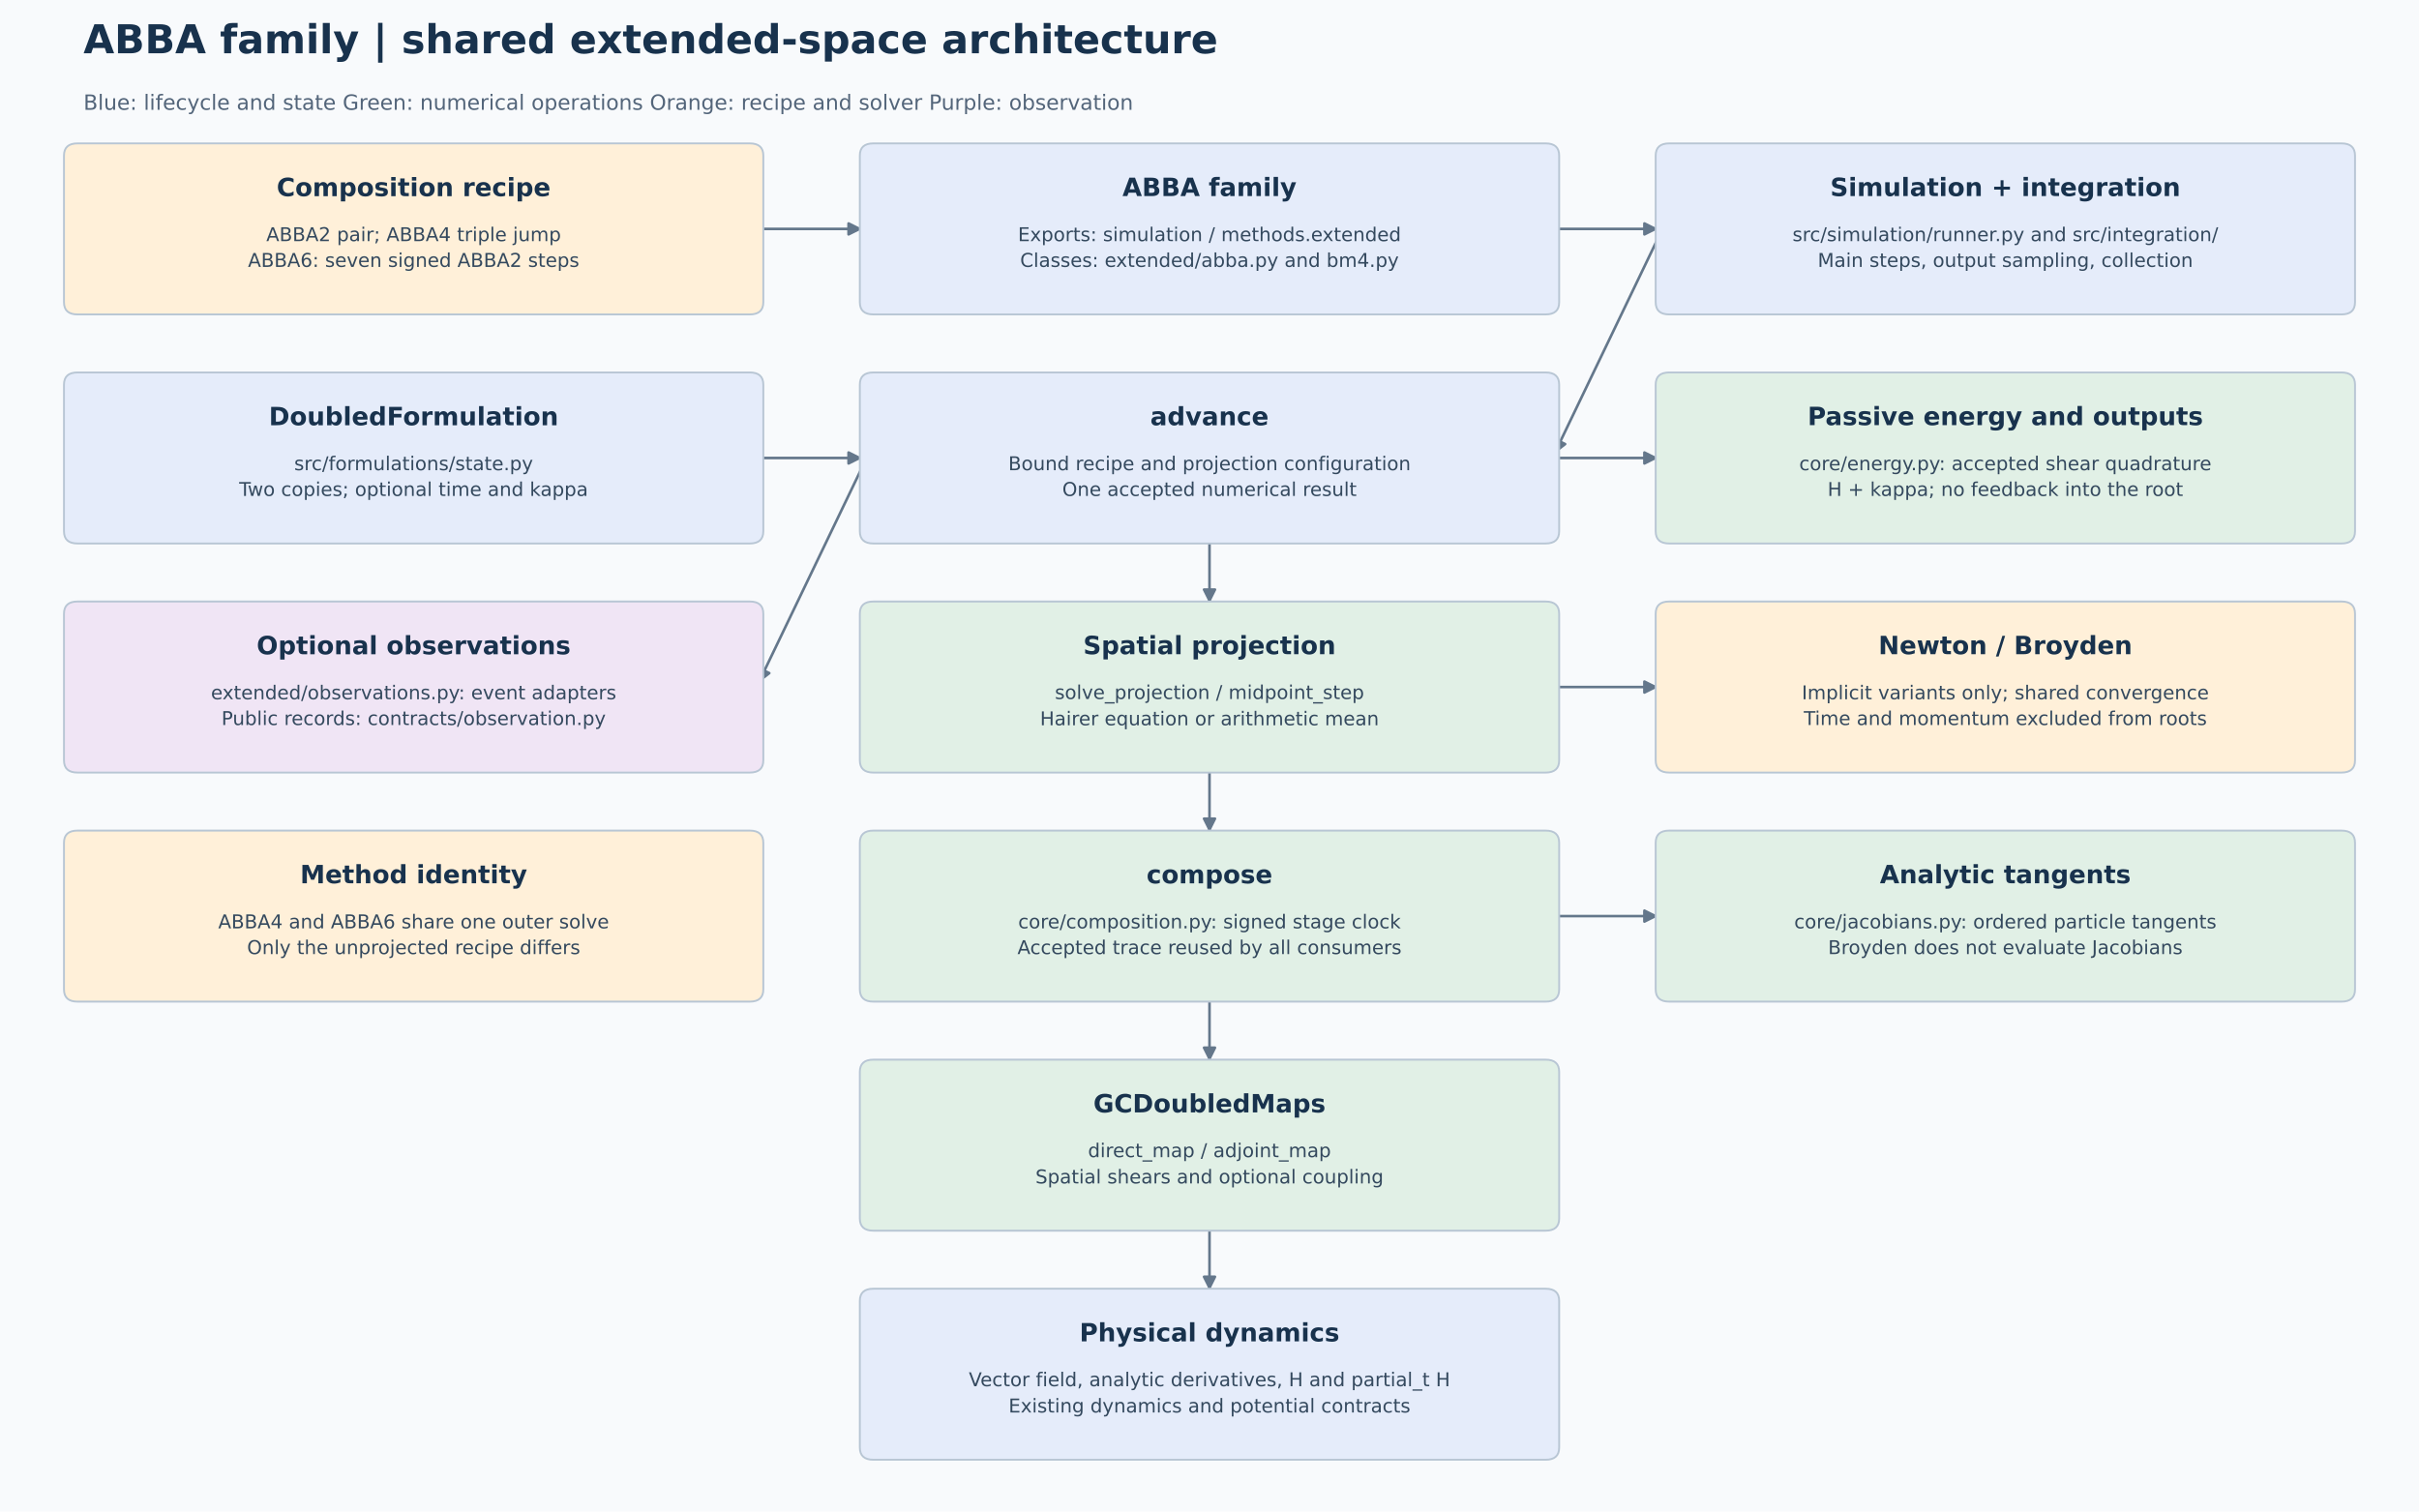
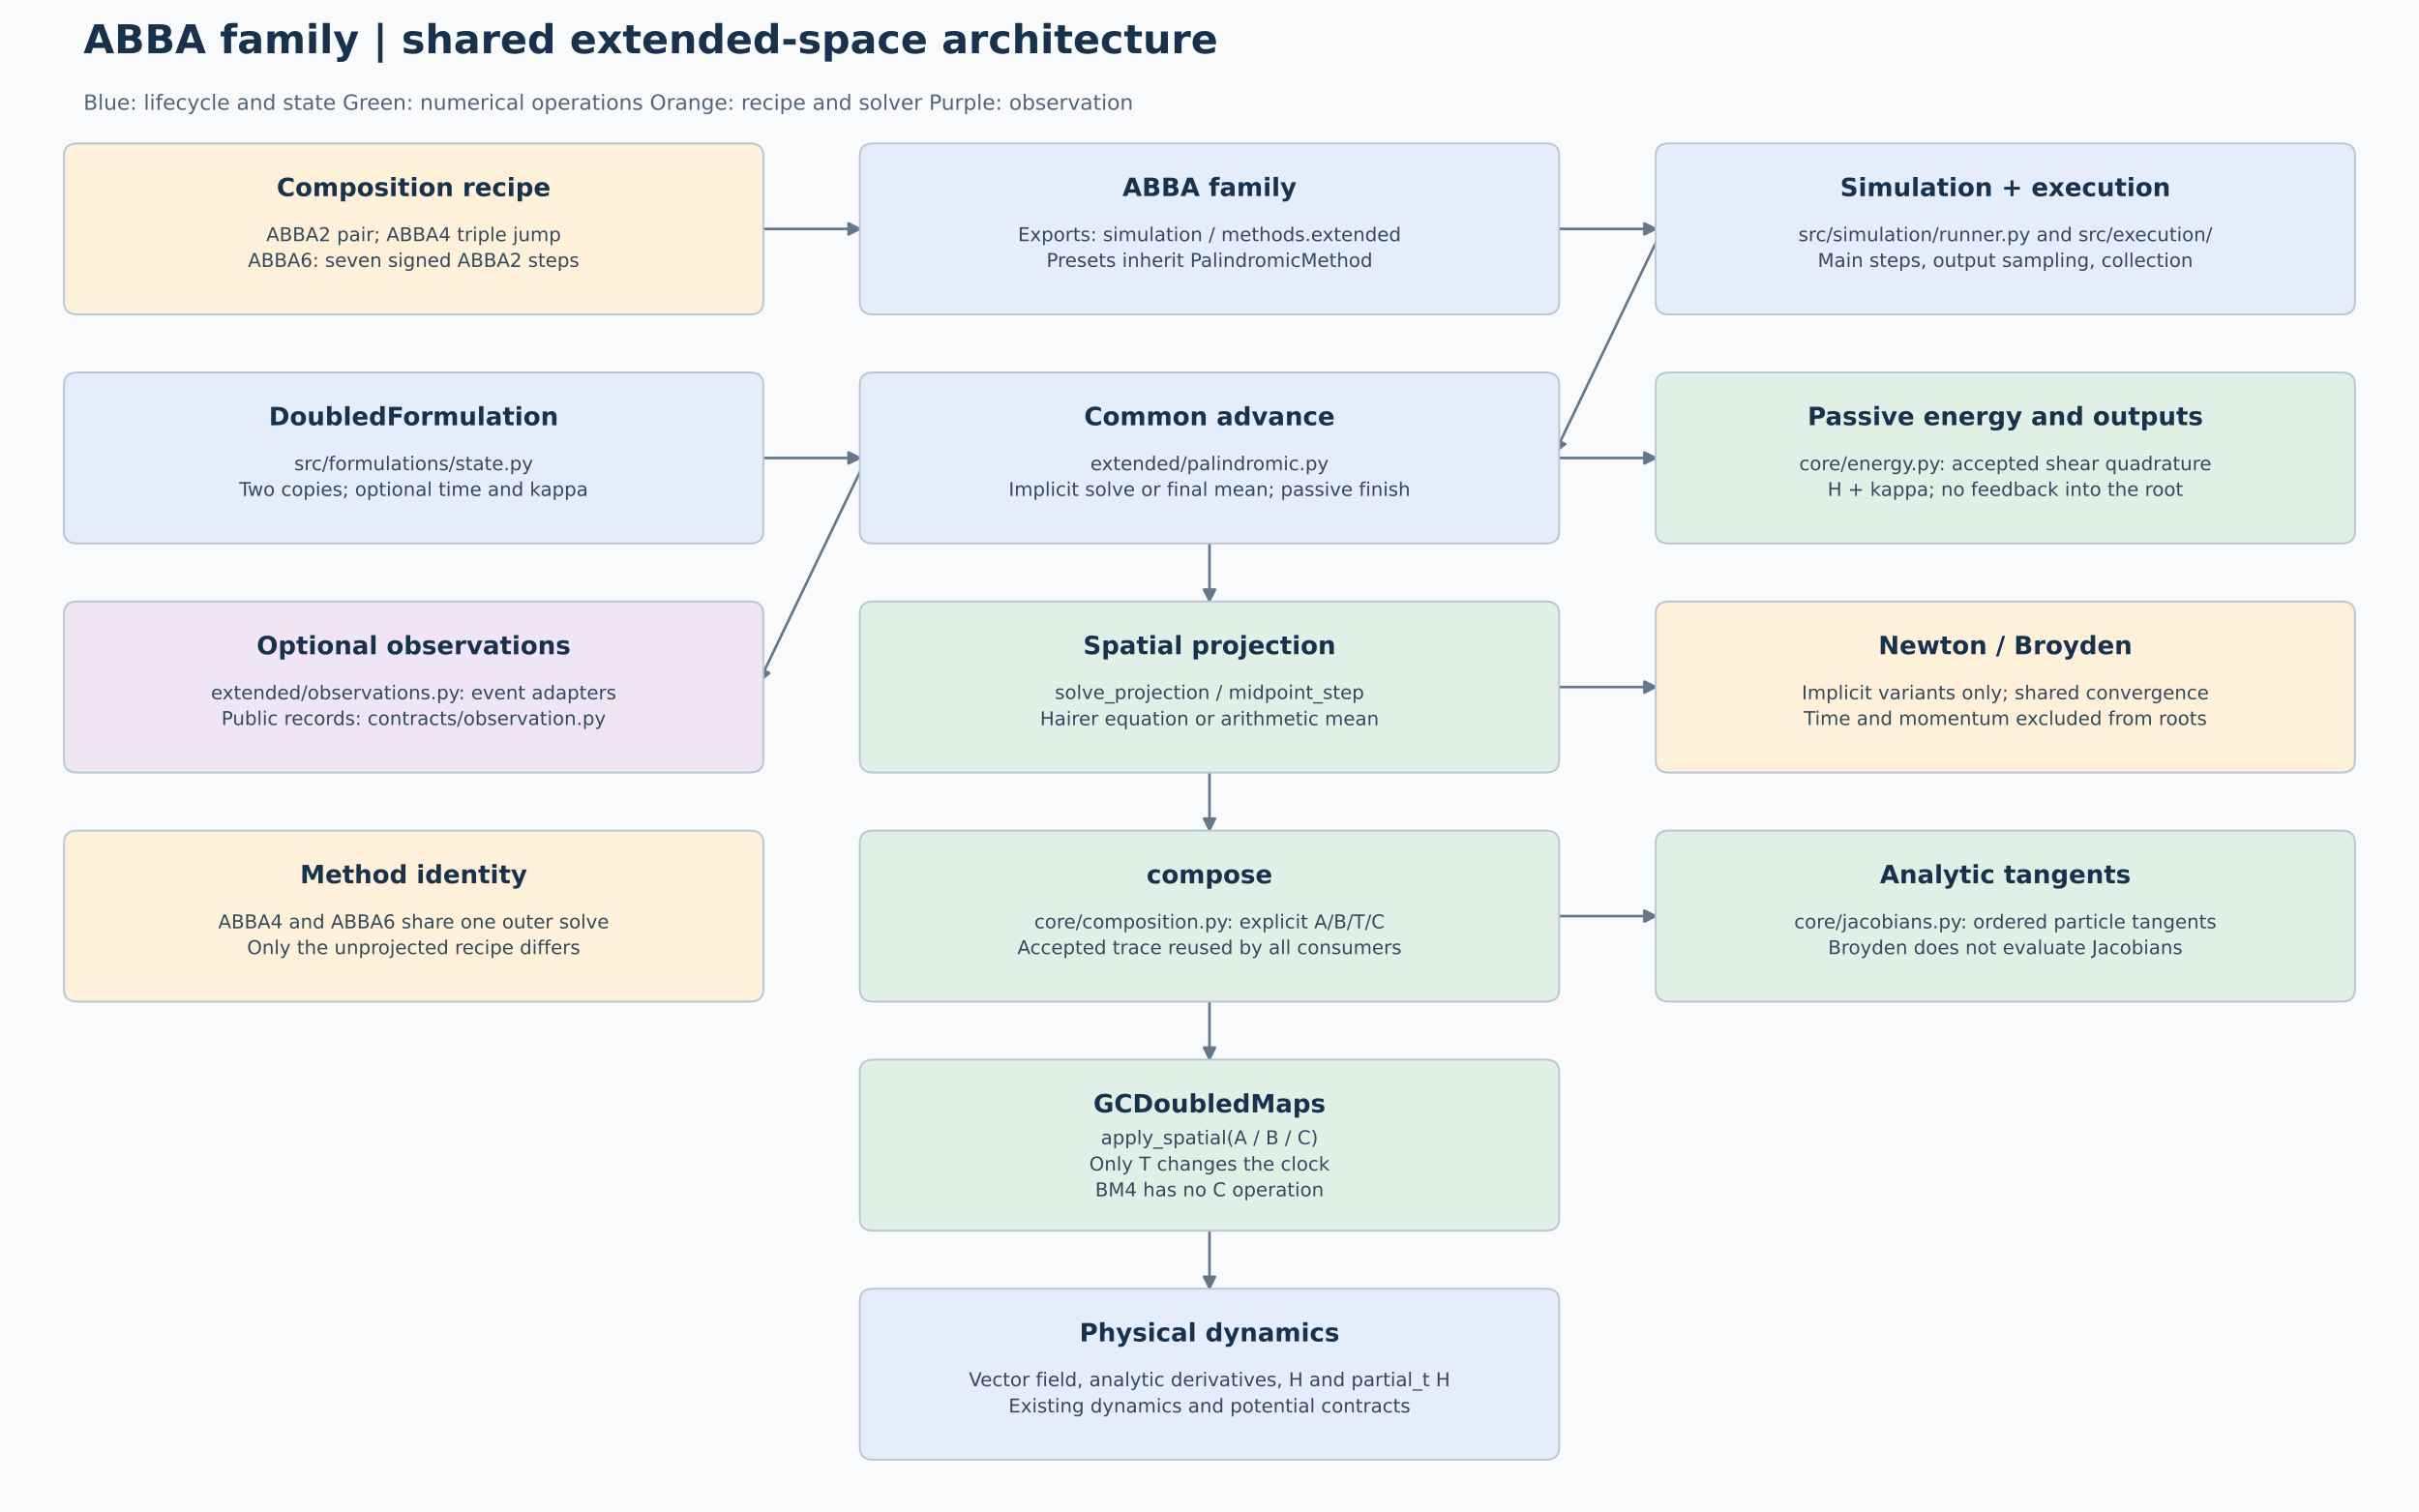
<svg xmlns="http://www.w3.org/2000/svg" width="1152pt" height="720pt" viewBox="0 0 1152 720" version="1.1">
  <defs>
    <style type="text/css">*{stroke-linejoin: round; stroke-linecap: butt}</style>
  </defs>
  <g id="figure_1">
    <g id="patch_1">
      <path d="M 0 720 L 1152 720 L 1152 0 L 0 0 z " style="fill: #f8fafc" />
    </g>
    <g id="axes_1">
      <g id="patch_2">
        <path d="M 362.288 109.039 Q 386.497 109.039 409.309 109.039 " clip-path="url(#pb098db616b)" style="fill: none; stroke: #64778b; stroke-width: 1.25; stroke-linecap: round" />
        <path d="M 404.109 106.439 L 409.309 109.039 L 404.109 111.639 z " clip-path="url(#pb098db616b)" style="fill: #64778b; stroke: #64778b; stroke-width: 1.25; stroke-linecap: round" />
      </g>
      <g id="patch_3">
        <path d="M 741.296 109.039 Q 765.505 109.039 788.317 109.039 " clip-path="url(#pb098db616b)" style="fill: none; stroke: #64778b; stroke-width: 1.25; stroke-linecap: round" />
        <path d="M 783.117 106.439 L 788.317 109.039 L 783.117 111.639 z " clip-path="url(#pb098db616b)" style="fill: #64778b; stroke: #64778b; stroke-width: 1.25; stroke-linecap: round" />
      </g>
      <g id="patch_4">
        <path d="M 790.847 110.841 Q 765.505 163.594 740.768 215.088 " clip-path="url(#pb098db616b)" style="fill: none; stroke: #64778b; stroke-width: 1.25; stroke-linecap: round" />
        <path d="M 745.363 211.527 L 740.768 215.088 L 740.676 209.275 z " clip-path="url(#pb098db616b)" style="fill: #64778b; stroke: #64778b; stroke-width: 1.25; stroke-linecap: round" />
      </g>
      <g id="patch_5">
        <path d="M 362.288 218.153 Q 386.497 218.153 409.309 218.153 " clip-path="url(#pb098db616b)" style="fill: none; stroke: #64778b; stroke-width: 1.25; stroke-linecap: round" />
        <path d="M 404.109 215.553 L 409.309 218.153 L 404.109 220.753 z " clip-path="url(#pb098db616b)" style="fill: #64778b; stroke: #64778b; stroke-width: 1.25; stroke-linecap: round" />
      </g>
      <g id="patch_6">
        <path d="M 576 257.976 Q 576 272.707 576 286.041 " clip-path="url(#pb098db616b)" style="fill: none; stroke: #64778b; stroke-width: 1.25; stroke-linecap: round" />
        <path d="M 578.6 280.841 L 576 286.041 L 573.4 280.841 z " clip-path="url(#pb098db616b)" style="fill: #64778b; stroke: #64778b; stroke-width: 1.25; stroke-linecap: round" />
      </g>
      <g id="patch_7">
        <path d="M 741.296 218.153 Q 765.505 218.153 788.317 218.153 " clip-path="url(#pb098db616b)" style="fill: none; stroke: #64778b; stroke-width: 1.25; stroke-linecap: round" />
        <path d="M 783.117 215.553 L 788.317 218.153 L 783.117 220.753 z " clip-path="url(#pb098db616b)" style="fill: #64778b; stroke: #64778b; stroke-width: 1.25; stroke-linecap: round" />
      </g>
      <g id="patch_8">
        <path d="M 411.839 219.954 Q 386.497 272.708 361.76 324.202 " clip-path="url(#pb098db616b)" style="fill: none; stroke: #64778b; stroke-width: 1.25; stroke-linecap: round" />
        <path d="M 366.355 320.64 L 361.76 324.202 L 361.668 318.389 z " clip-path="url(#pb098db616b)" style="fill: #64778b; stroke: #64778b; stroke-width: 1.25; stroke-linecap: round" />
      </g>
      <g id="patch_9">
        <path d="M 576 367.089 Q 576 381.821 576 395.155 " clip-path="url(#pb098db616b)" style="fill: none; stroke: #64778b; stroke-width: 1.25; stroke-linecap: round" />
        <path d="M 578.6 389.955 L 576 395.155 L 573.4 389.955 z " clip-path="url(#pb098db616b)" style="fill: #64778b; stroke: #64778b; stroke-width: 1.25; stroke-linecap: round" />
      </g>
      <g id="patch_10">
        <path d="M 741.296 327.266 Q 765.505 327.266 788.317 327.266 " clip-path="url(#pb098db616b)" style="fill: none; stroke: #64778b; stroke-width: 1.25; stroke-linecap: round" />
        <path d="M 783.117 324.666 L 788.317 327.266 L 783.117 329.866 z " clip-path="url(#pb098db616b)" style="fill: #64778b; stroke: #64778b; stroke-width: 1.25; stroke-linecap: round" />
      </g>
      <g id="patch_11">
        <path d="M 741.296 436.379 Q 765.505 436.379 788.317 436.379 " clip-path="url(#pb098db616b)" style="fill: none; stroke: #64778b; stroke-width: 1.25; stroke-linecap: round" />
        <path d="M 783.117 433.779 L 788.317 436.379 L 783.117 438.979 z " clip-path="url(#pb098db616b)" style="fill: #64778b; stroke: #64778b; stroke-width: 1.25; stroke-linecap: round" />
      </g>
      <g id="patch_12">
        <path d="M 576 476.203 Q 576 490.934 576 504.268 " clip-path="url(#pb098db616b)" style="fill: none; stroke: #64778b; stroke-width: 1.25; stroke-linecap: round" />
        <path d="M 578.6 499.068 L 576 504.268 L 573.4 499.068 z " clip-path="url(#pb098db616b)" style="fill: #64778b; stroke: #64778b; stroke-width: 1.25; stroke-linecap: round" />
      </g>
      <g id="patch_13">
        <path d="M 576 585.316 Q 576 600.048 576 613.382 " clip-path="url(#pb098db616b)" style="fill: none; stroke: #64778b; stroke-width: 1.25; stroke-linecap: round" />
        <path d="M 578.6 608.182 L 576 613.382 L 573.4 608.182 z " clip-path="url(#pb098db616b)" style="fill: #64778b; stroke: #64778b; stroke-width: 1.25; stroke-linecap: round" />
      </g>
      <g id="patch_14">
        <path d="M 36.922 149.775 L 357.062 149.775 Q 363.514 149.775 363.514 143.955 L 363.514 74.123 Q 363.514 68.304 357.062 68.304 L 36.922 68.304 Q 30.47 68.304 30.47 74.123 L 30.47 143.955 Q 30.47 149.775 36.922 149.775 z " clip-path="url(#pb098db616b)" style="fill: #fff0d9; stroke: #b8c6d4; stroke-width: 0.9; stroke-linejoin: miter" />
      </g>
      <g id="patch_15">
        <path d="M 415.93 149.775 L 736.07 149.775 Q 742.522 149.775 742.522 143.955 L 742.522 74.123 Q 742.522 68.304 736.07 68.304 L 415.93 68.304 Q 409.478 68.304 409.478 74.123 L 409.478 143.955 Q 409.478 149.775 415.93 149.775 z " clip-path="url(#pb098db616b)" style="fill: #e5ecfa; stroke: #b8c6d4; stroke-width: 0.9; stroke-linejoin: miter" />
      </g>
      <g id="patch_16">
        <path d="M 794.938 149.775 L 1115.078 149.775 Q 1121.53 149.775 1121.53 143.955 L 1121.53 74.123 Q 1121.53 68.304 1115.078 68.304 L 794.938 68.304 Q 788.486 68.304 788.486 74.123 L 788.486 143.955 Q 788.486 149.775 794.938 149.775 z " clip-path="url(#pb098db616b)" style="fill: #e5ecfa; stroke: #b8c6d4; stroke-width: 0.9; stroke-linejoin: miter" />
      </g>
      <g id="patch_17">
        <path d="M 36.922 258.888 L 357.062 258.888 Q 363.514 258.888 363.514 253.069 L 363.514 183.236 Q 363.514 177.417 357.062 177.417 L 36.922 177.417 Q 30.47 177.417 30.47 183.236 L 30.47 253.069 Q 30.47 258.888 36.922 258.888 z " clip-path="url(#pb098db616b)" style="fill: #e5ecfa; stroke: #b8c6d4; stroke-width: 0.9; stroke-linejoin: miter" />
      </g>
      <g id="patch_18">
        <path d="M 415.93 258.888 L 736.07 258.888 Q 742.522 258.888 742.522 253.069 L 742.522 183.236 Q 742.522 177.417 736.07 177.417 L 415.93 177.417 Q 409.478 177.417 409.478 183.236 L 409.478 253.069 Q 409.478 258.888 415.93 258.888 z " clip-path="url(#pb098db616b)" style="fill: #e5ecfa; stroke: #b8c6d4; stroke-width: 0.9; stroke-linejoin: miter" />
      </g>
      <g id="patch_19">
        <path d="M 794.938 258.888 L 1115.078 258.888 Q 1121.53 258.888 1121.53 253.069 L 1121.53 183.236 Q 1121.53 177.417 1115.078 177.417 L 794.938 177.417 Q 788.486 177.417 788.486 183.236 L 788.486 253.069 Q 788.486 258.888 794.938 258.888 z " clip-path="url(#pb098db616b)" style="fill: #e1f0e6; stroke: #b8c6d4; stroke-width: 0.9; stroke-linejoin: miter" />
      </g>
      <g id="patch_20">
        <path d="M 36.922 368.002 L 357.062 368.002 Q 363.514 368.002 363.514 362.182 L 363.514 292.35 Q 363.514 286.53 357.062 286.53 L 36.922 286.53 Q 30.47 286.53 30.47 292.35 L 30.47 362.182 Q 30.47 368.002 36.922 368.002 z " clip-path="url(#pb098db616b)" style="fill: #f0e5f5; stroke: #b8c6d4; stroke-width: 0.9; stroke-linejoin: miter" />
      </g>
      <g id="patch_21">
        <path d="M 415.93 368.002 L 736.07 368.002 Q 742.522 368.002 742.522 362.182 L 742.522 292.35 Q 742.522 286.53 736.07 286.53 L 415.93 286.53 Q 409.478 286.53 409.478 292.35 L 409.478 362.182 Q 409.478 368.002 415.93 368.002 z " clip-path="url(#pb098db616b)" style="fill: #e1f0e6; stroke: #b8c6d4; stroke-width: 0.9; stroke-linejoin: miter" />
      </g>
      <g id="patch_22">
        <path d="M 794.938 368.002 L 1115.078 368.002 Q 1121.53 368.002 1121.53 362.182 L 1121.53 292.35 Q 1121.53 286.53 1115.078 286.53 L 794.938 286.53 Q 788.486 286.53 788.486 292.35 L 788.486 362.182 Q 788.486 368.002 794.938 368.002 z " clip-path="url(#pb098db616b)" style="fill: #fff0d9; stroke: #b8c6d4; stroke-width: 0.9; stroke-linejoin: miter" />
      </g>
      <g id="patch_23">
        <path d="M 36.922 477.115 L 357.062 477.115 Q 363.514 477.115 363.514 471.296 L 363.514 401.463 Q 363.514 395.644 357.062 395.644 L 36.922 395.644 Q 30.47 395.644 30.47 401.463 L 30.47 471.296 Q 30.47 477.115 36.922 477.115 z " clip-path="url(#pb098db616b)" style="fill: #fff0d9; stroke: #b8c6d4; stroke-width: 0.9; stroke-linejoin: miter" />
      </g>
      <g id="patch_24">
        <path d="M 415.93 477.115 L 736.07 477.115 Q 742.522 477.115 742.522 471.296 L 742.522 401.463 Q 742.522 395.644 736.07 395.644 L 415.93 395.644 Q 409.478 395.644 409.478 401.463 L 409.478 471.296 Q 409.478 477.115 415.93 477.115 z " clip-path="url(#pb098db616b)" style="fill: #e1f0e6; stroke: #b8c6d4; stroke-width: 0.9; stroke-linejoin: miter" />
      </g>
      <g id="patch_25">
        <path d="M 794.938 477.115 L 1115.078 477.115 Q 1121.53 477.115 1121.53 471.296 L 1121.53 401.463 Q 1121.53 395.644 1115.078 395.644 L 794.938 395.644 Q 788.486 395.644 788.486 401.463 L 788.486 471.296 Q 788.486 477.115 794.938 477.115 z " clip-path="url(#pb098db616b)" style="fill: #e1f0e6; stroke: #b8c6d4; stroke-width: 0.9; stroke-linejoin: miter" />
      </g>
      <g id="patch_26">
        <path d="M 415.93 586.228 L 736.07 586.228 Q 742.522 586.228 742.522 580.409 L 742.522 510.576 Q 742.522 504.757 736.07 504.757 L 415.93 504.757 Q 409.478 504.757 409.478 510.576 L 409.478 580.409 Q 409.478 586.228 415.93 586.228 z " clip-path="url(#pb098db616b)" style="fill: #e1f0e6; stroke: #b8c6d4; stroke-width: 0.9; stroke-linejoin: miter" />
      </g>
      <g id="patch_27">
        <path d="M 415.93 695.342 L 736.07 695.342 Q 742.522 695.342 742.522 689.522 L 742.522 619.69 Q 742.522 613.871 736.07 613.871 L 415.93 613.871 Q 409.478 613.871 409.478 619.69 L 409.478 689.522 Q 409.478 695.342 415.93 695.342 z " clip-path="url(#pb098db616b)" style="fill: #e5ecfa; stroke: #b8c6d4; stroke-width: 0.9; stroke-linejoin: miter" />
      </g>
      <g id="text_1">
        <text style="font-weight: 700; font-size: 19px; font-family: 'DejaVu Sans', 'Bitstream Vera Sans', 'Computer Modern Sans Serif', 'Lucida Grande', 'Verdana', 'Geneva', 'Lucid', 'Arial', 'Helvetica', 'Avant Garde', sans-serif; text-anchor: start; fill: #18324d" x="39.744" y="25.386" transform="rotate(-0 39.744 25.38557)">ABBA family | shared extended-space architecture</text>
      </g>
      <g id="text_2">
        <text style="font-size: 10px; font-family: 'DejaVu Sans', 'Bitstream Vera Sans', 'Computer Modern Sans Serif', 'Lucida Grande', 'Verdana', 'Geneva', 'Lucid', 'Arial', 'Helvetica', 'Avant Garde', sans-serif; text-anchor: start; fill: #53657a" x="39.744" y="52.3" transform="rotate(-0 39.744 52.30021)">Blue: lifecycle and state    Green: numerical operations    Orange: recipe and solver    Purple: observation</text>
      </g>
      <g id="text_3">
        <text style="font-weight: 700; font-size: 12px; font-family: 'DejaVu Sans', 'Bitstream Vera Sans', 'Computer Modern Sans Serif', 'Lucida Grande', 'Verdana', 'Geneva', 'Lucid', 'Arial', 'Helvetica', 'Avant Garde', sans-serif; text-anchor: middle; fill: #18324d" x="196.992" y="93.437" transform="rotate(-0 196.992 93.43744)">Composition recipe</text>
      </g>
      <g id="text_4">
        <text style="font-size: 9.1px; font-family: 'DejaVu Sans', 'Bitstream Vera Sans', 'Computer Modern Sans Serif', 'Lucida Grande', 'Verdana', 'Geneva', 'Lucid', 'Arial', 'Helvetica', 'Avant Garde', sans-serif; fill: #34495e" transform="translate(126.7983 114.8745)">ABBA2 pair; ABBA4 triple jump</text>
        <text style="font-size: 9.1px; font-family: 'DejaVu Sans', 'Bitstream Vera Sans', 'Computer Modern Sans Serif', 'Lucida Grande', 'Verdana', 'Geneva', 'Lucid', 'Arial', 'Helvetica', 'Avant Garde', sans-serif; fill: #34495e" transform="translate(118.095 127.1389)">ABBA6: seven signed ABBA2 steps</text>
      </g>
      <g id="text_5">
        <text style="font-weight: 700; font-size: 12px; font-family: 'DejaVu Sans', 'Bitstream Vera Sans', 'Computer Modern Sans Serif', 'Lucida Grande', 'Verdana', 'Geneva', 'Lucid', 'Arial', 'Helvetica', 'Avant Garde', sans-serif; text-anchor: middle; fill: #18324d" x="576" y="93.391" transform="rotate(-0 576 93.39056)">ABBA family</text>
      </g>
      <g id="text_6">
        <text style="font-size: 9.1px; font-family: 'DejaVu Sans', 'Bitstream Vera Sans', 'Computer Modern Sans Serif', 'Lucida Grande', 'Verdana', 'Geneva', 'Lucid', 'Arial', 'Helvetica', 'Avant Garde', sans-serif; fill: #34495e" transform="translate(484.7689 114.8745)">Exports: simulation / methods.extended</text>
-         <text style="font-size: 9.1px; font-family: 'DejaVu Sans', 'Bitstream Vera Sans', 'Computer Modern Sans Serif', 'Lucida Grande', 'Verdana', 'Geneva', 'Lucid', 'Arial', 'Helvetica', 'Avant Garde', sans-serif; fill: #34495e" transform="translate(485.8147 127.1389)">Classes: extended/abba.py and bm4.py</text>
+         <text style="font-size: 9.1px; font-family: 'DejaVu Sans', 'Bitstream Vera Sans', 'Computer Modern Sans Serif', 'Lucida Grande', 'Verdana', 'Geneva', 'Lucid', 'Arial', 'Helvetica', 'Avant Garde', sans-serif; fill: #34495e" transform="translate(498.3606 127.1389)">Presets inherit PalindromicMethod</text>
      </g>
      <g id="text_7">
-         <text style="font-weight: 700; font-size: 12px; font-family: 'DejaVu Sans', 'Bitstream Vera Sans', 'Computer Modern Sans Serif', 'Lucida Grande', 'Verdana', 'Geneva', 'Lucid', 'Arial', 'Helvetica', 'Avant Garde', sans-serif; text-anchor: middle; fill: #18324d" x="955.008" y="93.391" transform="rotate(-0 955.008 93.39056)">Simulation + integration</text>
+         <text style="font-weight: 700; font-size: 12px; font-family: 'DejaVu Sans', 'Bitstream Vera Sans', 'Computer Modern Sans Serif', 'Lucida Grande', 'Verdana', 'Geneva', 'Lucid', 'Arial', 'Helvetica', 'Avant Garde', sans-serif; text-anchor: middle; fill: #18324d" x="955.008" y="93.437" transform="rotate(-0 955.008 93.43744)">Simulation + execution</text>
      </g>
      <g id="text_8">
-         <text style="font-size: 9.1px; font-family: 'DejaVu Sans', 'Bitstream Vera Sans', 'Computer Modern Sans Serif', 'Lucida Grande', 'Verdana', 'Geneva', 'Lucid', 'Arial', 'Helvetica', 'Avant Garde', sans-serif; fill: #34495e" transform="translate(853.629 114.8745)">src/simulation/runner.py and src/integration/</text>
+         <text style="font-size: 9.1px; font-family: 'DejaVu Sans', 'Bitstream Vera Sans', 'Computer Modern Sans Serif', 'Lucida Grande', 'Verdana', 'Geneva', 'Lucid', 'Arial', 'Helvetica', 'Avant Garde', sans-serif; fill: #34495e" transform="translate(856.4514 114.8745)">src/simulation/runner.py and src/execution/</text>
        <text style="font-size: 9.1px; font-family: 'DejaVu Sans', 'Bitstream Vera Sans', 'Computer Modern Sans Serif', 'Lucida Grande', 'Verdana', 'Geneva', 'Lucid', 'Arial', 'Helvetica', 'Avant Garde', sans-serif; fill: #34495e" transform="translate(865.6403 127.1389)">Main steps, output sampling, collection</text>
      </g>
      <g id="text_9">
        <text style="font-weight: 700; font-size: 12px; font-family: 'DejaVu Sans', 'Bitstream Vera Sans', 'Computer Modern Sans Serif', 'Lucida Grande', 'Verdana', 'Geneva', 'Lucid', 'Arial', 'Helvetica', 'Avant Garde', sans-serif; text-anchor: middle; fill: #18324d" x="196.992" y="202.551" transform="rotate(-0 196.992 202.5508)">DoubledFormulation</text>
      </g>
      <g id="text_10">
        <text style="font-size: 9.1px; font-family: 'DejaVu Sans', 'Bitstream Vera Sans', 'Computer Modern Sans Serif', 'Lucida Grande', 'Verdana', 'Geneva', 'Lucid', 'Arial', 'Helvetica', 'Avant Garde', sans-serif; fill: #34495e" transform="translate(140.1028 223.9879)">src/formulations/state.py</text>
        <text style="font-size: 9.1px; font-family: 'DejaVu Sans', 'Bitstream Vera Sans', 'Computer Modern Sans Serif', 'Lucida Grande', 'Verdana', 'Geneva', 'Lucid', 'Arial', 'Helvetica', 'Avant Garde', sans-serif; fill: #34495e" transform="translate(113.8983 236.2523)">Two copies; optional time and kappa</text>
      </g>
      <g id="text_11">
-         <text style="font-weight: 700; font-size: 12px; font-family: 'DejaVu Sans', 'Bitstream Vera Sans', 'Computer Modern Sans Serif', 'Lucida Grande', 'Verdana', 'Geneva', 'Lucid', 'Arial', 'Helvetica', 'Avant Garde', sans-serif; text-anchor: middle; fill: #18324d" x="576" y="202.551" transform="rotate(-0 576 202.5508)">advance</text>
+         <text style="font-weight: 700; font-size: 12px; font-family: 'DejaVu Sans', 'Bitstream Vera Sans', 'Computer Modern Sans Serif', 'Lucida Grande', 'Verdana', 'Geneva', 'Lucid', 'Arial', 'Helvetica', 'Avant Garde', sans-serif; text-anchor: middle; fill: #18324d" x="576" y="202.551" transform="rotate(-0 576 202.5508)">Common advance</text>
      </g>
      <g id="text_12">
-         <text style="font-size: 9.1px; font-family: 'DejaVu Sans', 'Bitstream Vera Sans', 'Computer Modern Sans Serif', 'Lucida Grande', 'Verdana', 'Geneva', 'Lucid', 'Arial', 'Helvetica', 'Avant Garde', sans-serif; fill: #34495e" transform="translate(480.1692 223.9879)">Bound recipe and projection configuration</text>
-         <text style="font-size: 9.1px; font-family: 'DejaVu Sans', 'Bitstream Vera Sans', 'Computer Modern Sans Serif', 'Lucida Grande', 'Verdana', 'Geneva', 'Lucid', 'Arial', 'Helvetica', 'Avant Garde', sans-serif; fill: #34495e" transform="translate(505.8881 236.2523)">One accepted numerical result</text>
+         <text style="font-size: 9.1px; font-family: 'DejaVu Sans', 'Bitstream Vera Sans', 'Computer Modern Sans Serif', 'Lucida Grande', 'Verdana', 'Geneva', 'Lucid', 'Arial', 'Helvetica', 'Avant Garde', sans-serif; fill: #34495e" transform="translate(519.2558 223.9879)">extended/palindromic.py</text>
+         <text style="font-size: 9.1px; font-family: 'DejaVu Sans', 'Bitstream Vera Sans', 'Computer Modern Sans Serif', 'Lucida Grande', 'Verdana', 'Geneva', 'Lucid', 'Arial', 'Helvetica', 'Avant Garde', sans-serif; fill: #34495e" transform="translate(480.3384 236.2523)">Implicit solve or final mean; passive finish</text>
      </g>
      <g id="text_13">
        <text style="font-weight: 700; font-size: 12px; font-family: 'DejaVu Sans', 'Bitstream Vera Sans', 'Computer Modern Sans Serif', 'Lucida Grande', 'Verdana', 'Geneva', 'Lucid', 'Arial', 'Helvetica', 'Avant Garde', sans-serif; text-anchor: middle; fill: #18324d" x="955.008" y="202.504" transform="rotate(-0 955.008 202.504)">Passive energy and outputs</text>
      </g>
      <g id="text_14">
        <text style="font-size: 9.1px; font-family: 'DejaVu Sans', 'Bitstream Vera Sans', 'Computer Modern Sans Serif', 'Lucida Grande', 'Verdana', 'Geneva', 'Lucid', 'Arial', 'Helvetica', 'Avant Garde', sans-serif; fill: #34495e" transform="translate(856.8389 223.9879)">core/energy.py: accepted shear quadrature</text>
        <text style="font-size: 9.1px; font-family: 'DejaVu Sans', 'Bitstream Vera Sans', 'Computer Modern Sans Serif', 'Lucida Grande', 'Verdana', 'Geneva', 'Lucid', 'Arial', 'Helvetica', 'Avant Garde', sans-serif; fill: #34495e" transform="translate(870.3368 236.2523)">H + kappa; no feedback into the root</text>
      </g>
      <g id="text_15">
        <text style="font-weight: 700; font-size: 12px; font-family: 'DejaVu Sans', 'Bitstream Vera Sans', 'Computer Modern Sans Serif', 'Lucida Grande', 'Verdana', 'Geneva', 'Lucid', 'Arial', 'Helvetica', 'Avant Garde', sans-serif; text-anchor: middle; fill: #18324d" x="196.992" y="311.664" transform="rotate(-0 196.992 311.6642)">Optional observations</text>
      </g>
      <g id="text_16">
        <text style="font-size: 9.1px; font-family: 'DejaVu Sans', 'Bitstream Vera Sans', 'Computer Modern Sans Serif', 'Lucida Grande', 'Verdana', 'Geneva', 'Lucid', 'Arial', 'Helvetica', 'Avant Garde', sans-serif; fill: #34495e" transform="translate(100.4623 333.1013)">extended/observations.py: event adapters</text>
        <text style="font-size: 9.1px; font-family: 'DejaVu Sans', 'Bitstream Vera Sans', 'Computer Modern Sans Serif', 'Lucida Grande', 'Verdana', 'Geneva', 'Lucid', 'Arial', 'Helvetica', 'Avant Garde', sans-serif; fill: #34495e" transform="translate(105.4602 345.3657)">Public records: contracts/observation.py</text>
      </g>
      <g id="text_17">
        <text style="font-weight: 700; font-size: 12px; font-family: 'DejaVu Sans', 'Bitstream Vera Sans', 'Computer Modern Sans Serif', 'Lucida Grande', 'Verdana', 'Geneva', 'Lucid', 'Arial', 'Helvetica', 'Avant Garde', sans-serif; text-anchor: middle; fill: #18324d" x="576" y="311.617" transform="rotate(-0 576 311.6174)">Spatial projection</text>
      </g>
      <g id="text_18">
        <text style="font-size: 9.1px; font-family: 'DejaVu Sans', 'Bitstream Vera Sans', 'Computer Modern Sans Serif', 'Lucida Grande', 'Verdana', 'Geneva', 'Lucid', 'Arial', 'Helvetica', 'Avant Garde', sans-serif; fill: #34495e" transform="translate(502.3618 332.9748)">solve_projection / midpoint_step</text>
        <text style="font-size: 9.1px; font-family: 'DejaVu Sans', 'Bitstream Vera Sans', 'Computer Modern Sans Serif', 'Lucida Grande', 'Verdana', 'Geneva', 'Lucid', 'Arial', 'Helvetica', 'Avant Garde', sans-serif; fill: #34495e" transform="translate(495.2986 345.4922)">Hairer equation or arithmetic mean</text>
      </g>
      <g id="text_19">
        <text style="font-weight: 700; font-size: 12px; font-family: 'DejaVu Sans', 'Bitstream Vera Sans', 'Computer Modern Sans Serif', 'Lucida Grande', 'Verdana', 'Geneva', 'Lucid', 'Arial', 'Helvetica', 'Avant Garde', sans-serif; text-anchor: middle; fill: #18324d" x="955.008" y="311.617" transform="rotate(-0 955.008 311.6174)">Newton / Broyden</text>
      </g>
      <g id="text_20">
        <text style="font-size: 9.1px; font-family: 'DejaVu Sans', 'Bitstream Vera Sans', 'Computer Modern Sans Serif', 'Lucida Grande', 'Verdana', 'Geneva', 'Lucid', 'Arial', 'Helvetica', 'Avant Garde', sans-serif; fill: #34495e" transform="translate(858.0596 333.1013)">Implicit variants only; shared convergence</text>
        <text style="font-size: 9.1px; font-family: 'DejaVu Sans', 'Bitstream Vera Sans', 'Computer Modern Sans Serif', 'Lucida Grande', 'Verdana', 'Geneva', 'Lucid', 'Arial', 'Helvetica', 'Avant Garde', sans-serif; fill: #34495e" transform="translate(859.0186 345.3657)">Time and momentum excluded from roots</text>
      </g>
      <g id="text_21">
        <text style="font-weight: 700; font-size: 12px; font-family: 'DejaVu Sans', 'Bitstream Vera Sans', 'Computer Modern Sans Serif', 'Lucida Grande', 'Verdana', 'Geneva', 'Lucid', 'Arial', 'Helvetica', 'Avant Garde', sans-serif; text-anchor: middle; fill: #18324d" x="196.992" y="420.731" transform="rotate(-0 196.992 420.7308)">Method identity</text>
      </g>
      <g id="text_22">
        <text style="font-size: 9.1px; font-family: 'DejaVu Sans', 'Bitstream Vera Sans', 'Computer Modern Sans Serif', 'Lucida Grande', 'Verdana', 'Geneva', 'Lucid', 'Arial', 'Helvetica', 'Avant Garde', sans-serif; fill: #34495e" transform="translate(103.9189 442.2147)">ABBA4 and ABBA6 share one outer solve</text>
        <text style="font-size: 9.1px; font-family: 'DejaVu Sans', 'Bitstream Vera Sans', 'Computer Modern Sans Serif', 'Lucida Grande', 'Verdana', 'Geneva', 'Lucid', 'Arial', 'Helvetica', 'Avant Garde', sans-serif; fill: #34495e" transform="translate(117.6549 454.4791)">Only the unprojected recipe differs</text>
      </g>
      <g id="text_23">
        <text style="font-weight: 700; font-size: 12px; font-family: 'DejaVu Sans', 'Bitstream Vera Sans', 'Computer Modern Sans Serif', 'Lucida Grande', 'Verdana', 'Geneva', 'Lucid', 'Arial', 'Helvetica', 'Avant Garde', sans-serif; text-anchor: middle; fill: #18324d" x="576" y="420.778" transform="rotate(-0 576 420.7776)">compose</text>
      </g>
      <g id="text_24">
-         <text style="font-size: 9.1px; font-family: 'DejaVu Sans', 'Bitstream Vera Sans', 'Computer Modern Sans Serif', 'Lucida Grande', 'Verdana', 'Geneva', 'Lucid', 'Arial', 'Helvetica', 'Avant Garde', sans-serif; fill: #34495e" transform="translate(484.8934 442.2147)">core/composition.py: signed stage clock</text>
+         <text style="font-size: 9.1px; font-family: 'DejaVu Sans', 'Bitstream Vera Sans', 'Computer Modern Sans Serif', 'Lucida Grande', 'Verdana', 'Geneva', 'Lucid', 'Arial', 'Helvetica', 'Avant Garde', sans-serif; fill: #34495e" transform="translate(492.5829 442.2147)">core/composition.py: explicit A/B/T/C</text>
        <text style="font-size: 9.1px; font-family: 'DejaVu Sans', 'Bitstream Vera Sans', 'Computer Modern Sans Serif', 'Lucida Grande', 'Verdana', 'Geneva', 'Lucid', 'Arial', 'Helvetica', 'Avant Garde', sans-serif; fill: #34495e" transform="translate(484.5258 454.4791)">Accepted trace reused by all consumers</text>
      </g>
      <g id="text_25">
        <text style="font-weight: 700; font-size: 12px; font-family: 'DejaVu Sans', 'Bitstream Vera Sans', 'Computer Modern Sans Serif', 'Lucida Grande', 'Verdana', 'Geneva', 'Lucid', 'Arial', 'Helvetica', 'Avant Garde', sans-serif; text-anchor: middle; fill: #18324d" x="955.008" y="420.731" transform="rotate(-0 955.008 420.7308)">Analytic tangents</text>
      </g>
      <g id="text_26">
        <text style="font-size: 9.1px; font-family: 'DejaVu Sans', 'Bitstream Vera Sans', 'Computer Modern Sans Serif', 'Lucida Grande', 'Verdana', 'Geneva', 'Lucid', 'Arial', 'Helvetica', 'Avant Garde', sans-serif; fill: #34495e" transform="translate(854.4587 442.2147)">core/jacobians.py: ordered particle tangents</text>
        <text style="font-size: 9.1px; font-family: 'DejaVu Sans', 'Bitstream Vera Sans', 'Computer Modern Sans Serif', 'Lucida Grande', 'Verdana', 'Geneva', 'Lucid', 'Arial', 'Helvetica', 'Avant Garde', sans-serif; fill: #34495e" transform="translate(870.5799 454.4791)">Broyden does not evaluate Jacobians</text>
      </g>
      <g id="text_27">
        <text style="font-weight: 700; font-size: 12px; font-family: 'DejaVu Sans', 'Bitstream Vera Sans', 'Computer Modern Sans Serif', 'Lucida Grande', 'Verdana', 'Geneva', 'Lucid', 'Arial', 'Helvetica', 'Avant Garde', sans-serif; text-anchor: middle; fill: #18324d" x="576" y="529.891" transform="rotate(-0 576 529.891)">GCDoubledMaps</text>
      </g>
      <g id="text_28">
-         <text style="font-size: 9.1px; font-family: 'DejaVu Sans', 'Bitstream Vera Sans', 'Computer Modern Sans Serif', 'Lucida Grande', 'Verdana', 'Geneva', 'Lucid', 'Arial', 'Helvetica', 'Avant Garde', sans-serif; fill: #34495e" transform="translate(518.1453 551.2016)">direct_map / adjoint_map</text>
-         <text style="font-size: 9.1px; font-family: 'DejaVu Sans', 'Bitstream Vera Sans', 'Computer Modern Sans Serif', 'Lucida Grande', 'Verdana', 'Geneva', 'Lucid', 'Arial', 'Helvetica', 'Avant Garde', sans-serif; fill: #34495e" transform="translate(493.109 563.719)">Spatial shears and optional coupling</text>
+         <text style="font-size: 9.1px; font-family: 'DejaVu Sans', 'Bitstream Vera Sans', 'Computer Modern Sans Serif', 'Lucida Grande', 'Verdana', 'Geneva', 'Lucid', 'Arial', 'Helvetica', 'Avant Garde', sans-serif; fill: #34495e" transform="translate(524.2437 545.0694)">apply_spatial(A / B / C)</text>
+         <text style="font-size: 9.1px; font-family: 'DejaVu Sans', 'Bitstream Vera Sans', 'Computer Modern Sans Serif', 'Lucida Grande', 'Verdana', 'Geneva', 'Lucid', 'Arial', 'Helvetica', 'Avant Garde', sans-serif; fill: #34495e" transform="translate(518.7454 557.5869)">Only T changes the clock</text>
+         <text style="font-size: 9.1px; font-family: 'DejaVu Sans', 'Bitstream Vera Sans', 'Computer Modern Sans Serif', 'Lucida Grande', 'Verdana', 'Geneva', 'Lucid', 'Arial', 'Helvetica', 'Avant Garde', sans-serif; fill: #34495e" transform="translate(521.5401 569.8512)">BM4 has no C operation</text>
      </g>
      <g id="text_29">
        <text style="font-weight: 700; font-size: 12px; font-family: 'DejaVu Sans', 'Bitstream Vera Sans', 'Computer Modern Sans Serif', 'Lucida Grande', 'Verdana', 'Geneva', 'Lucid', 'Arial', 'Helvetica', 'Avant Garde', sans-serif; text-anchor: middle; fill: #18324d" x="576" y="638.958" transform="rotate(-0 576 638.9576)">Physical dynamics</text>
      </g>
      <g id="text_30">
        <text style="font-size: 9.1px; font-family: 'DejaVu Sans', 'Bitstream Vera Sans', 'Computer Modern Sans Serif', 'Lucida Grande', 'Verdana', 'Geneva', 'Lucid', 'Arial', 'Helvetica', 'Avant Garde', sans-serif; fill: #34495e" transform="translate(461.3763 660.315)">Vector field, analytic derivatives, H and partial_t H</text>
        <text style="font-size: 9.1px; font-family: 'DejaVu Sans', 'Bitstream Vera Sans', 'Computer Modern Sans Serif', 'Lucida Grande', 'Verdana', 'Geneva', 'Lucid', 'Arial', 'Helvetica', 'Avant Garde', sans-serif; fill: #34495e" transform="translate(480.3043 672.8324)">Existing dynamics and potential contracts</text>
      </g>
    </g>
  </g>
  <defs>
    <clipPath id="pb098db616b">
      <rect x="11.52" y="7.2" width="1128.96" height="705.6" />
    </clipPath>
  </defs>
</svg>
